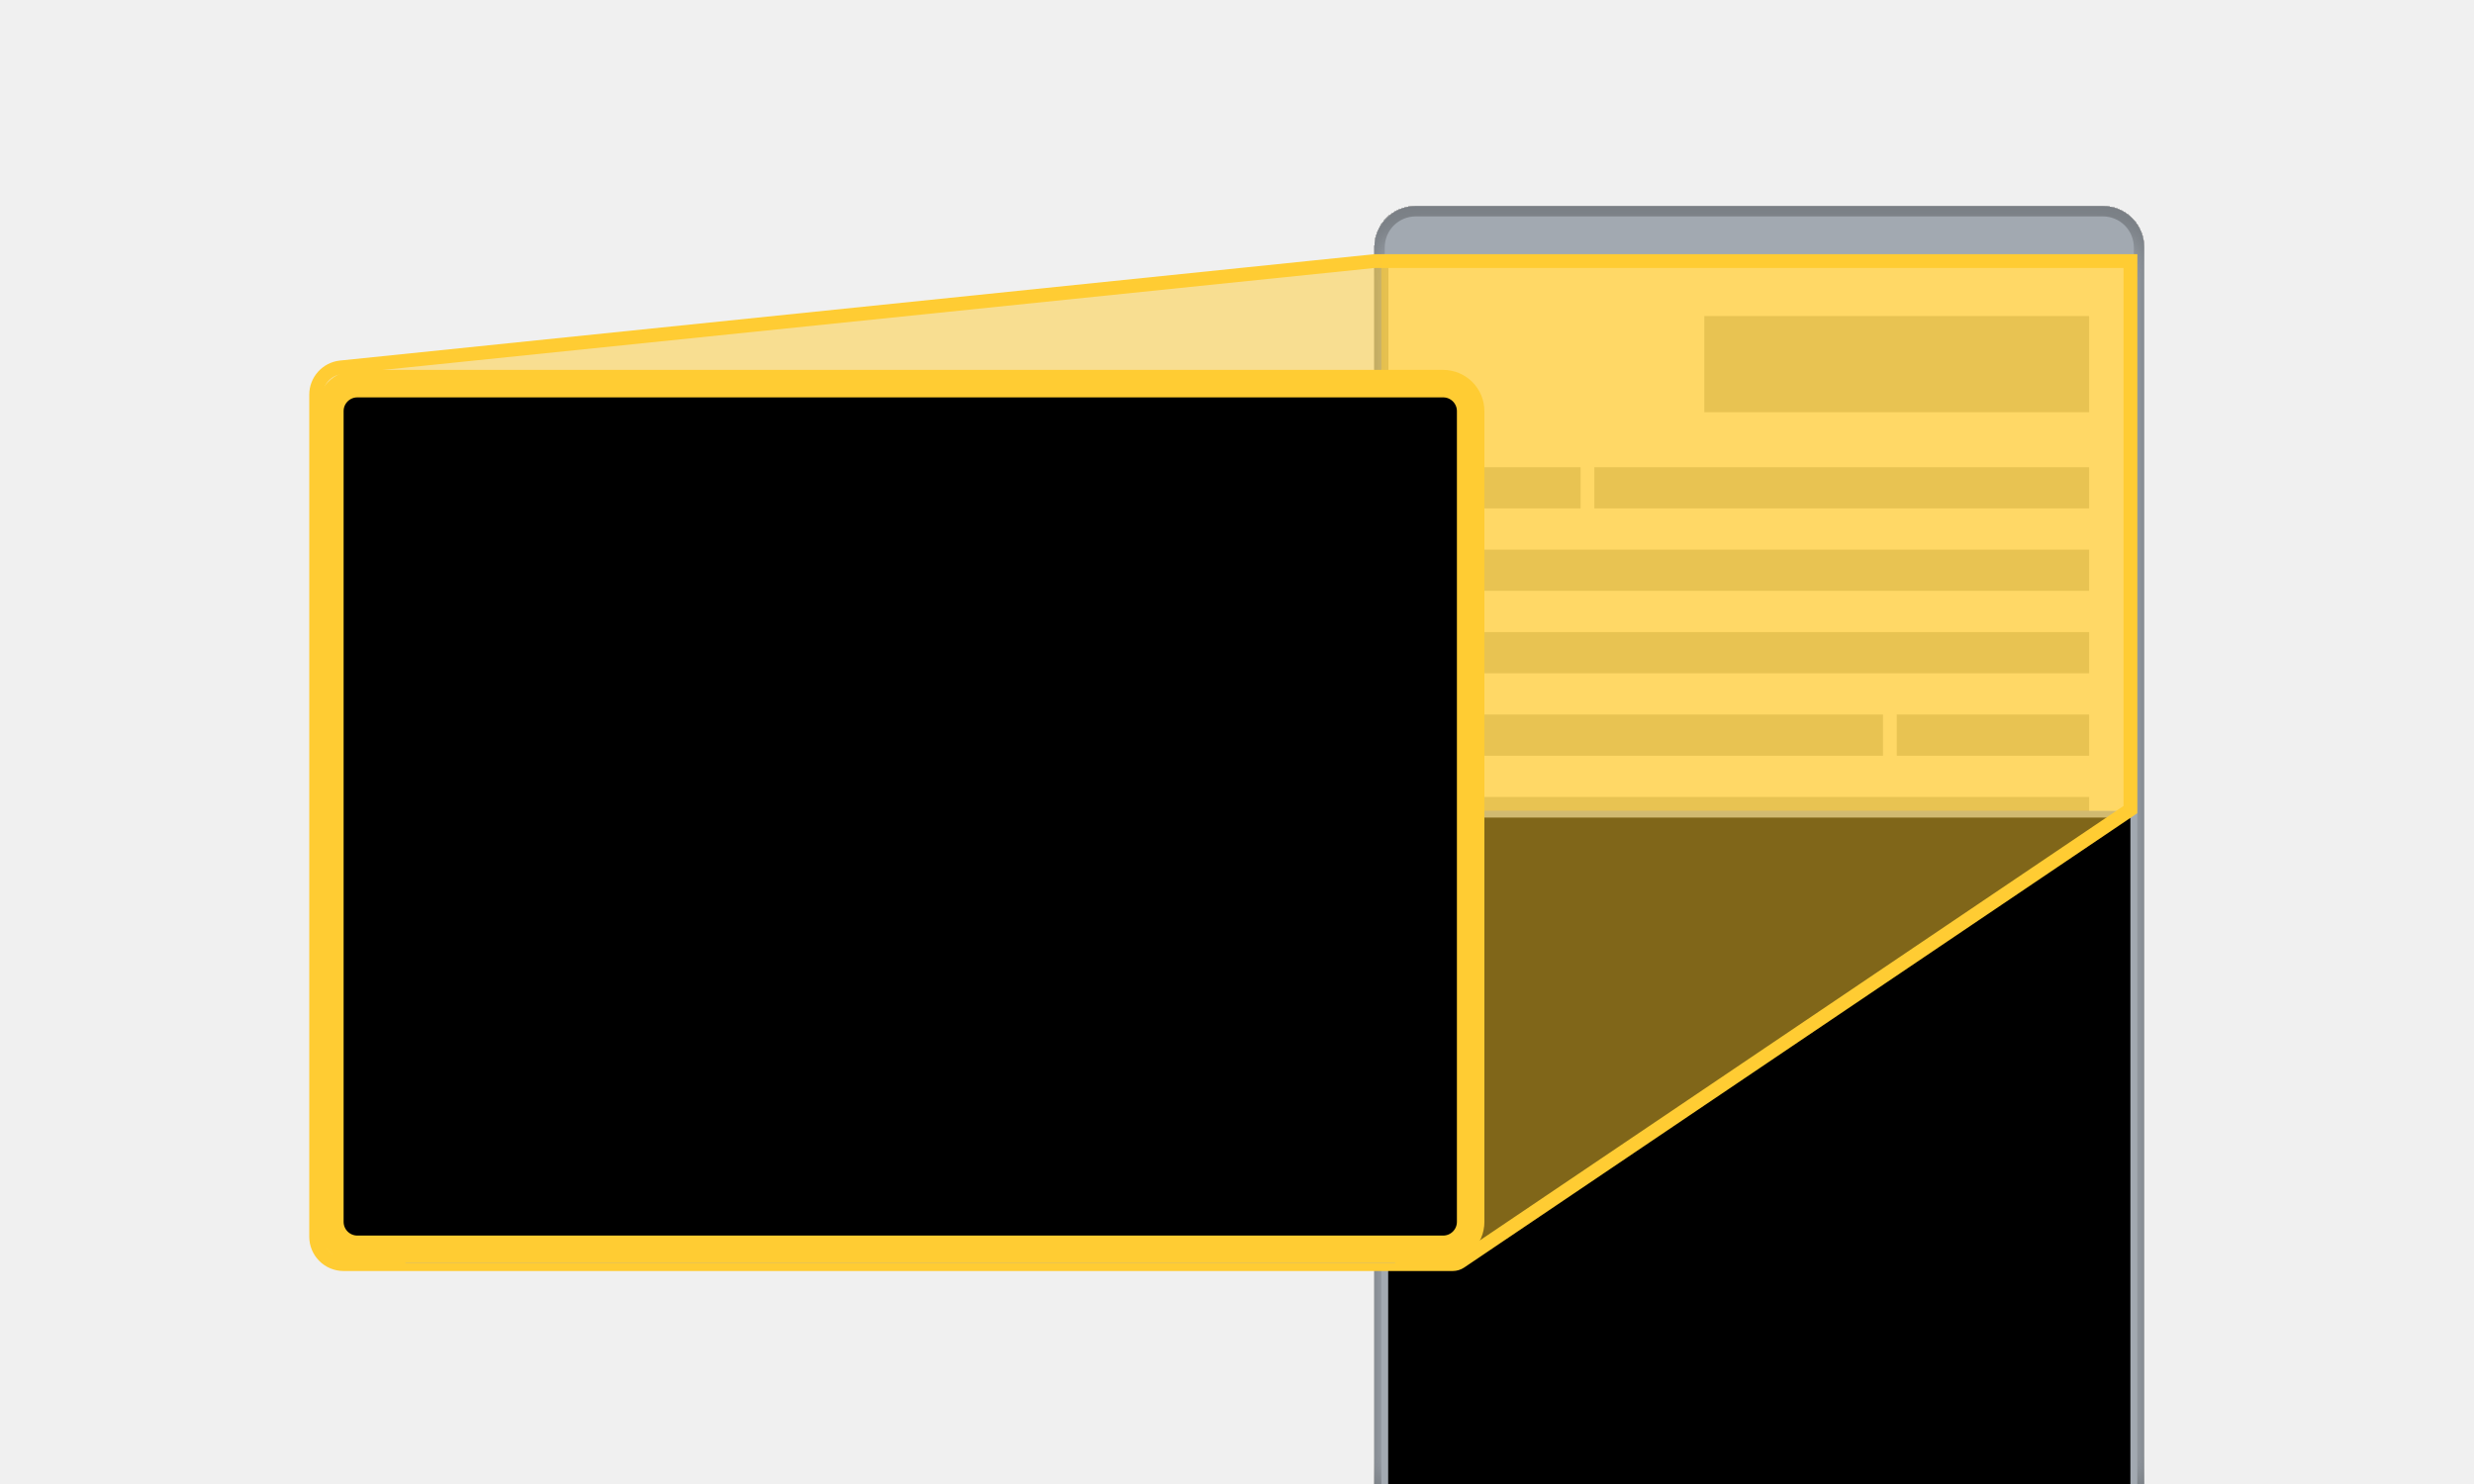
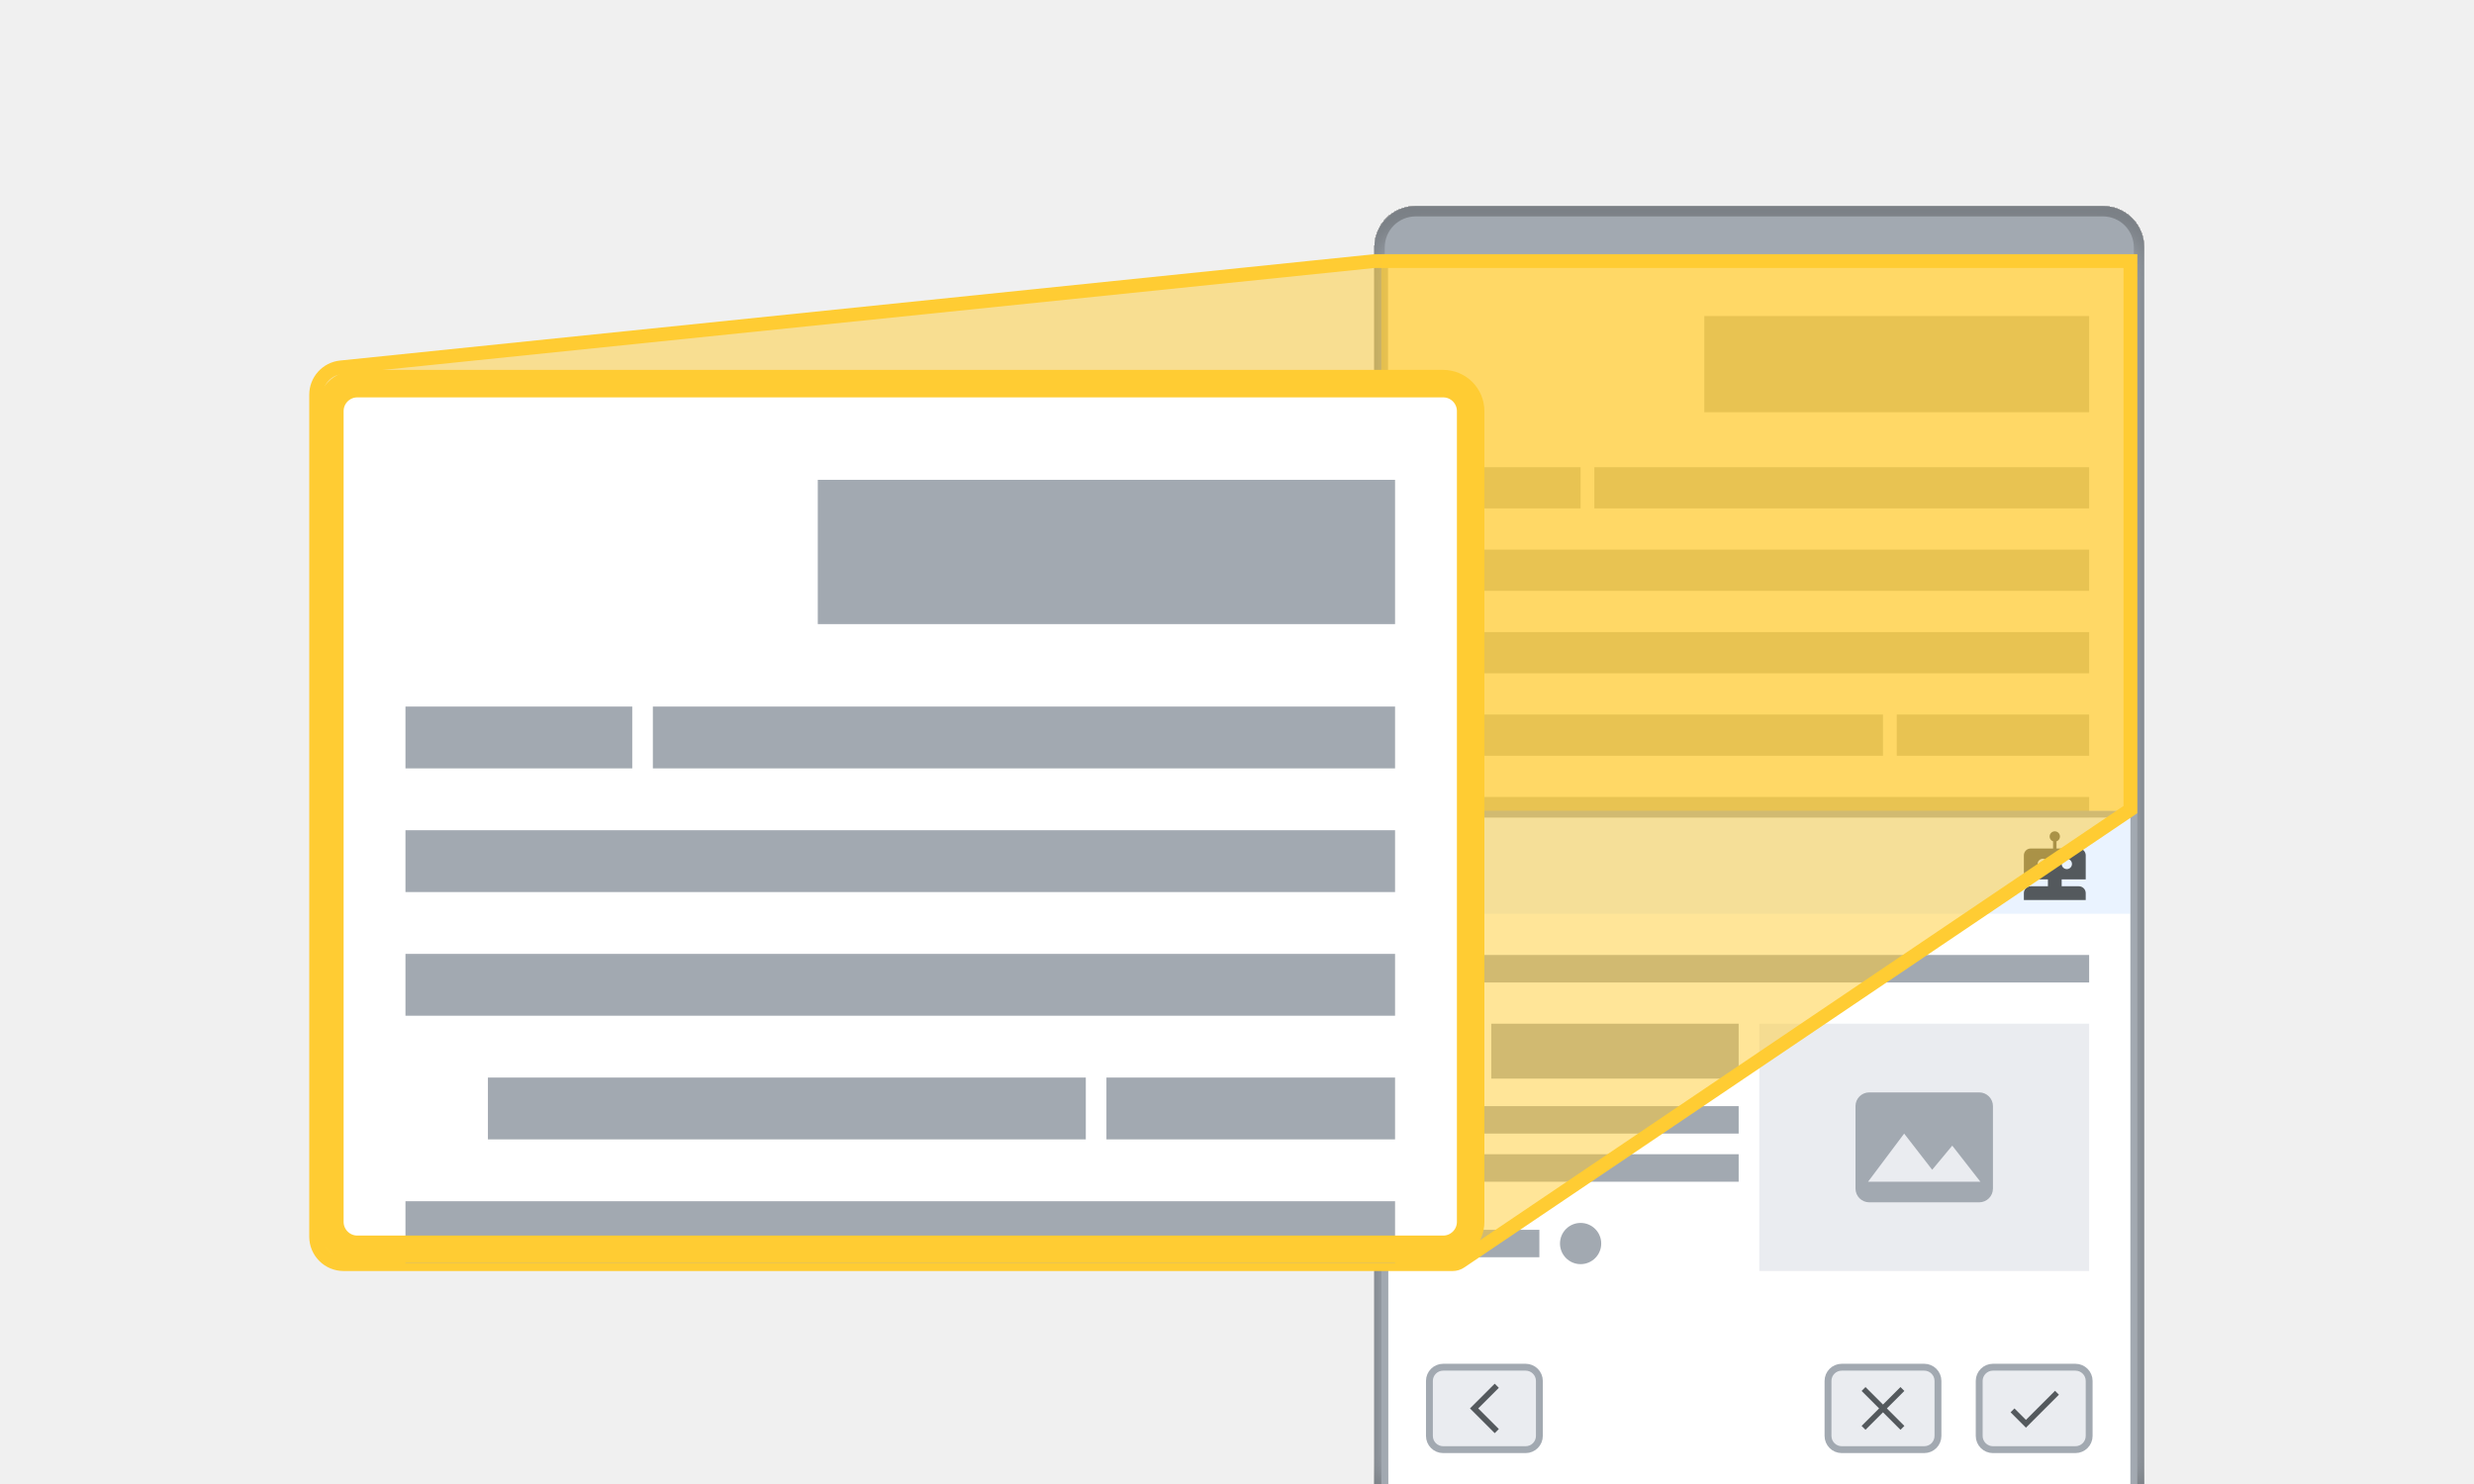
- <svg xmlns="http://www.w3.org/2000/svg" width="360" height="216" viewBox="0 0 360 216">
+ <svg xmlns="http://www.w3.org/2000/svg" width="360" height="216" fill="none" viewBox="0 0 360 216">
  <g clip-path="url(#clip0_2:159)">
    <g filter="url(#filter0_i_2:159)">
      <path fill="#eaecf0" d="M206 32h100a4 4 0 0 1 4 4v184a4 4 0 0 1-4 4H206a4 4 0 0 1-4-4V36a4 4 0 0 1 4-4" />
      <path stroke="#a2a9b1" stroke-linecap="square" stroke-width="2" d="M206 31h100a5 5 0 0 1 5 5v184a5 5 0 0 1-5 5H206a5 5 0 0 1-5-5V36a5 5 0 0 1 5-5z" />
    </g>
    <path fill="#a2a9b1" stroke="#a2a9b1" stroke-linecap="square" d="M310 36a3.997 3.997 0 0 0-4-4H206a4 4 0 0 0-4 4v2h108z" />
    <path fill="#fff" d="M310 38H202v82h108z" />
    <path fill="#a2a9b1" d="M304 116h-96v6h96zm0-12h-28v6h28zm-30 0h-58v6h58zm30-12h-96v6h96zm0-12h-96v6h96zm-74-12h-22v6h22zm74 0h-72v6h72zm0-22h-56v14h56z" />
    <path fill="#fff" d="M310 119H202v98h108z" />
    <path fill="#fff" d="M310 193H202v24h108z" />
    <path fill="#eaecf0" stroke="#a2a9b1" stroke-linecap="square" d="M290 199h12a2 2 0 0 1 2 2v8a2 2 0 0 1-2 2h-12a2 2 0 0 1-2-2v-8a2 2 0 0 1 2-2z" />
    <path fill="#54595d" fill-rule="evenodd" d="M294.8 206.668 293.132 205l-.564.564 2.232 2.236 4.8-4.8-.564-.568z" clip-rule="evenodd" />
    <path fill="#eaecf0" stroke="#a2a9b1" stroke-linecap="square" d="M210 199h12a2 2 0 0 1 2 2v8a2 2 0 0 1-2 2h-12a2 2 0 0 1-2-2v-8a2 2 0 0 1 2-2z" />
    <path fill="#54595d" fill-rule="evenodd" d="m217.5 201.4.6.6-3 3 3 3-.6.6-3.6-3.6z" clip-rule="evenodd" />
    <path fill="#eaecf0" stroke="#a2a9b1" stroke-linecap="square" d="M268 199h12a2 2 0 0 1 2 2v8a2 2 0 0 1-2 2h-12a2 2 0 0 1-2-2v-8a2 2 0 0 1 2-2z" />
    <path fill="#54595d" fill-rule="evenodd" d="m273.435 204.999-2.546-2.545.566-.566 2.546 2.546 2.544-2.545.566.566-2.545 2.544 2.546 2.546-.566.566-2.545-2.546-2.547 2.546-.565-.565z" clip-rule="evenodd" />
    <path fill="#fff" d="M310 119H202v74h108z" />
    <path fill="#a2a9b1" d="M253 161h-45v4h45zm51-22h-96v4h96zm-51 29h-45v4h45zm0-19h-36v8h36zm-26 32a3 3 0 1 1 6 0 3 3 0 0 1-6 0m-3-2h-16v4h16z" />
    <path fill="#eaf3ff" d="M310 119H202v14h108z" />
    <path fill="#eaecf0" d="M304 149h-48v36h48z" />
    <path fill="#a2a9b1" fill-rule="evenodd" d="M272 159h16a2 2 0 0 1 2 2v12a2 2 0 0 1-2 2h-16a2 2 0 0 1-2-2v-12a2 2 0 0 1 2-2m16.17 13-4.09-5.25-2.92 3.51-4.08-5.26-5.25 7z" clip-rule="evenodd" />
    <path fill="#54595d" fill-rule="evenodd" d="M299.25 123.5h3.252c.551 0 .998.448.998.998V128H300v1h2.502c.551 0 .998.444.998 1v1h-9v-1c0-.553.447-1 .998-1H298v-1h-3.5v-3.502c0-.551.447-.998.998-.998h3.252v-1.043a.75.75 0 1 1 .5 0zm-2 3c.199 0 .39-.079.53-.22a.747.747 0 0 0 0-1.06.747.747 0 0 0-1.06 0 .747.747 0 0 0 0 1.06c.14.141.331.22.53.22m3.5 0c.199 0 .39-.079.53-.22a.747.747 0 0 0 0-1.06.747.747 0 0 0-1.06 0 .747.747 0 0 0 0 1.06c.14.141.331.22.53.22" clip-rule="evenodd" />
    <path stroke="#a2a9b1" stroke-linecap="square" d="M310.5 118.5h-109v99h109z" />
    <path fill="#fc3" fill-opacity=".5" stroke="#fc3" stroke-width="2" d="M211.388 184H50a3.997 3.997 0 0 1-4-4V57.45a4 4 0 0 1 3.59-3.979L200 38h110v79.841l-97.493 65.817c-.33.223-.72.342-1.119.342z" />
    <path fill="#fc3" stroke="#fc3" stroke-linecap="square" d="M310 37.5h.5v80h-109v-80z" opacity=".5" />
    <path fill="#fff" d="M52 55.84h158a4 4 0 0 1 4 4v118a4 4 0 0 1-4 4H52a4 4 0 0 1-4-4v-118a4 4 0 0 1 4-4" />
    <path fill="#a2a9b1" d="M203 174.841H59v9h144zm0-18h-42v9h42zm-45 0H71v9h87zm45-18H59v9h144zm0-18H59v9h144zm-111-18H59v9h33zm111 0H95v9h108zm0-33.001h-84v21h84z" />
    <path stroke="#fc3" stroke-linecap="square" stroke-width="4" d="M52 55.84h158a4 4 0 0 1 4 4v118a4 4 0 0 1-4 4H52a4 4 0 0 1-4-4v-118a4 4 0 0 1 4-4z" />
  </g>
  <defs>
    <clipPath id="clip0_2:159">
      <path fill="#fff" d="M0 0h360v216H0z" />
    </clipPath>
    <filter id="filter0_i_2:159" width="112" height="200" x="200" y="30" color-interpolation-filters="sRGB" filterUnits="userSpaceOnUse">
      <feFlood flood-opacity="0" result="BackgroundImageFix" />
      <feBlend in="SourceGraphic" in2="BackgroundImageFix" result="shape" />
      <feColorMatrix in="SourceAlpha" result="hardAlpha" values="0 0 0 0 0 0 0 0 0 0 0 0 0 0 0 0 0 0 127 0" />
      <feOffset dy="4" />
      <feGaussianBlur stdDeviation="2" />
      <feComposite in2="hardAlpha" k2="-1" k3="1" operator="arithmetic" />
      <feColorMatrix values="0 0 0 0 0 0 0 0 0 0 0 0 0 0 0 0 0 0 0.25 0" />
      <feBlend in2="shape" result="effect1_innerShadow_2:159" />
    </filter>
  </defs>
</svg>
